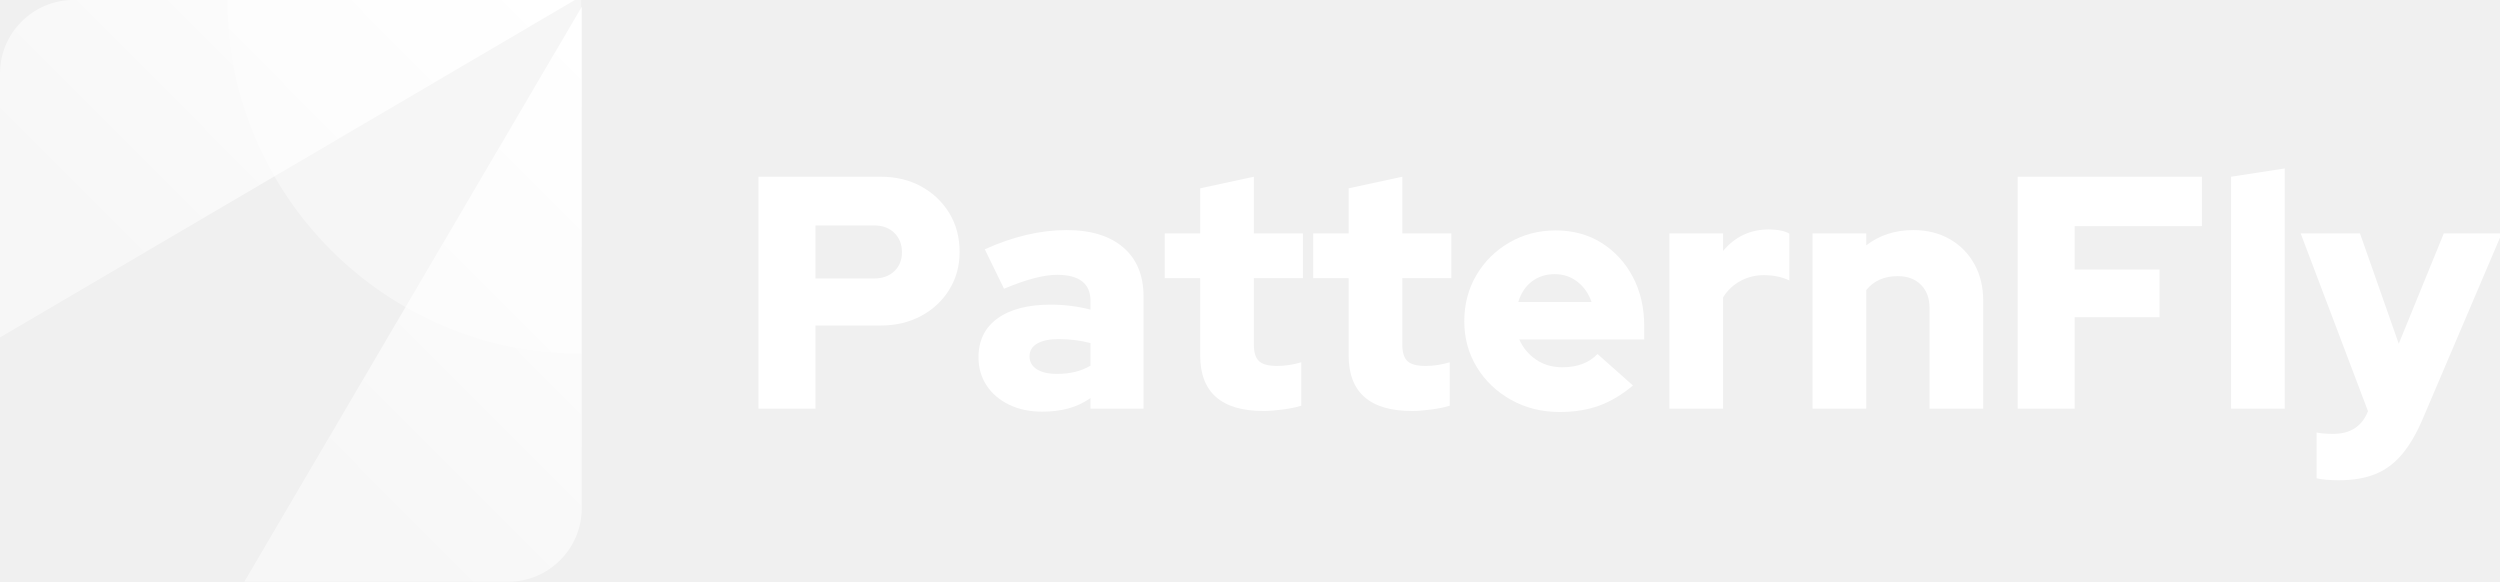
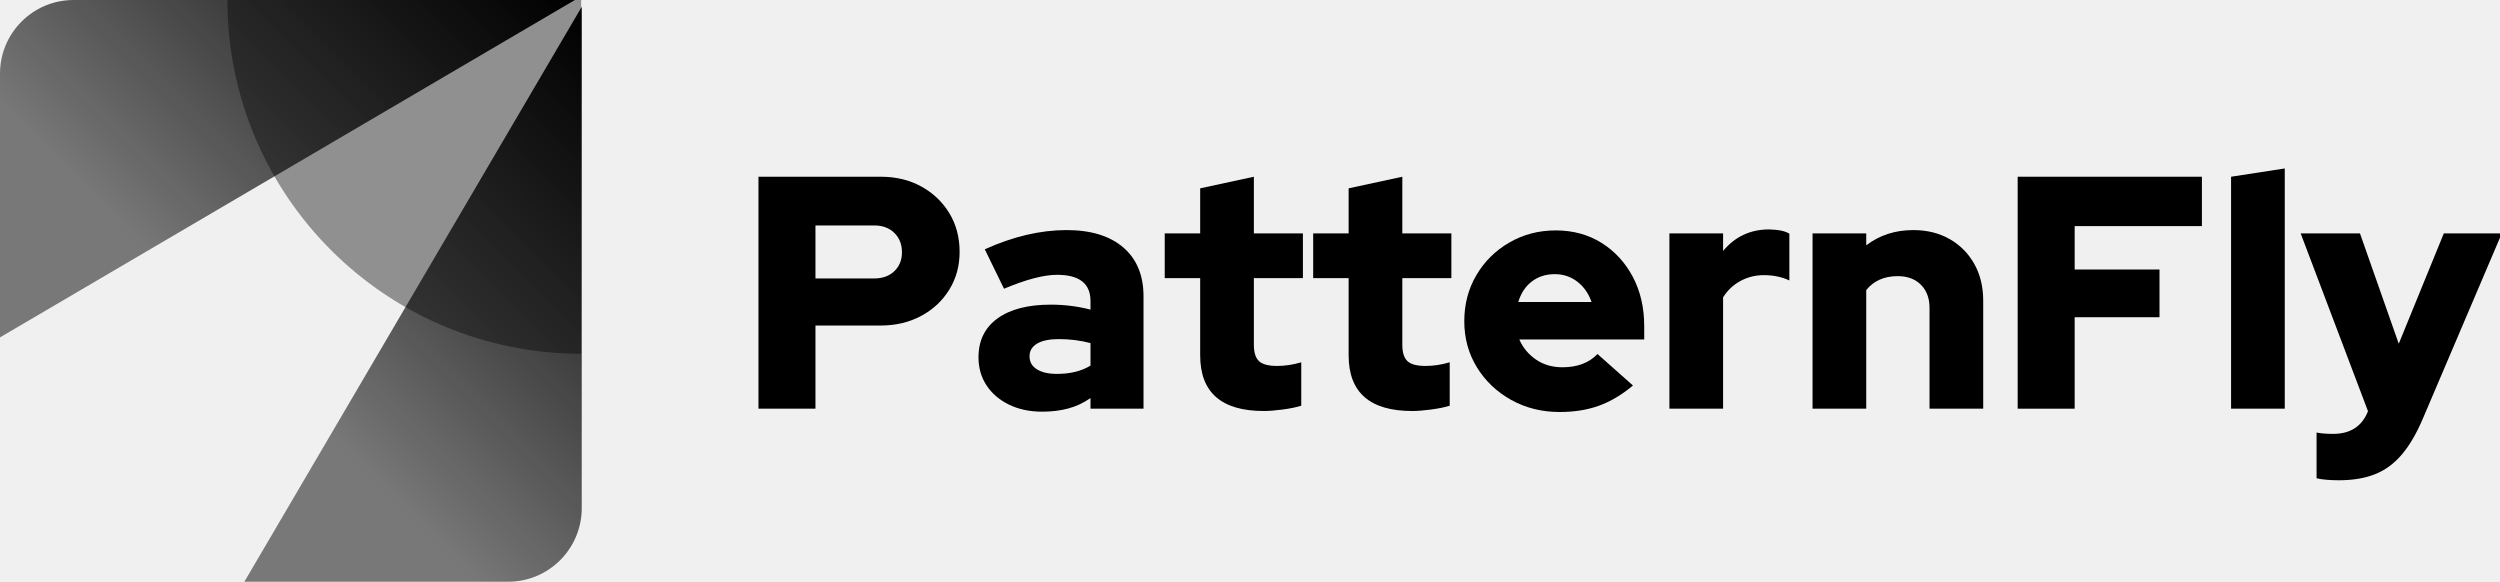
<svg xmlns="http://www.w3.org/2000/svg" width="679px" height="158px" viewBox="0 0 679 158" version="1.1">
  <defs>
    <linearGradient x1="100%" y1="1.31838984e-13%" x2="40.402%" y2="59.447%" id="linearGradient-1">
-       <stop stop-color="#FFFFFF" offset="0%" />
-       <stop stop-color="#FFFFFF" stop-opacity="0.498" offset="100%" />
+       <stop stop-color="black" offset="0%" />
+       <stop stop-color="black" stop-opacity="0.498" offset="100%" />
    </linearGradient>
  </defs>
  <g id="PF-HorizontalLogo-Reverse" stroke="none" stroke-width="1" fill="none" fill-rule="evenodd">
    <g id="Group" transform="translate(-0, 0)">
-       <path d="M61.766,0 L157.846,0 L157.846,96.08 C104.782,96.08 61.766,53.064 61.766,0 L61.766,0 L61.766,0 Z" id="Rectangle-Copy-15" fill="#FFFFFF" opacity="0.401" />
+       <path d="M61.766,0 L157.846,0 L157.846,96.08 C104.782,96.08 61.766,53.064 61.766,0 L61.766,0 L61.766,0 Z" id="Rectangle-Copy-15" fill="black" opacity="0.401" />
      <path d="M158,1.848 L158,138 C158,149.046 149.046,158 138,158 L66.366,158 L158,1.848 Z M156.152,3.55271368e-13 L-9.37916411e-13,91.634 L-9.37916411e-13,20 C-9.09494702e-13,8.954 8.954,3.55271368e-13 20,3.41060513e-13 L156.152,3.55271368e-13 Z" id="Combined-Shape-Copy-4" fill="url(#linearGradient-1)" />
    </g>
-     <g id="PatternFly-Copy-11" transform="translate(206, 45.75)" fill="#FFFFFF" fill-rule="nonzero">
+     <g id="PatternFly-Copy-11" transform="translate(206, 45.75)" fill="black" fill-rule="nonzero">
      <path d="M0,65.25 L0,2.25 L33.21,2.25 C37.35,2.25 41.025,3.135 44.235,4.905 C47.445,6.675 49.98,9.09 51.84,12.15 C53.7,15.21 54.63,18.72 54.63,22.68 C54.63,26.46 53.7,29.865 51.84,32.895 C49.98,35.925 47.43,38.31 44.19,40.05 C40.95,41.79 37.29,42.66 33.21,42.66 L15.48,42.66 L15.48,65.25 L0,65.25 Z M15.48,29.88 L31.41,29.88 C33.69,29.88 35.52,29.22 36.9,27.9 C38.28,26.58 38.97,24.87 38.97,22.77 C38.97,20.61 38.28,18.855 36.9,17.505 C35.52,16.155 33.69,15.48 31.41,15.48 L15.48,15.48 L15.48,29.88 Z" id="Shape" />
      <path d="M77.04,66.06 C73.68,66.06 70.695,65.43 68.085,64.17 C65.475,62.91 63.435,61.17 61.965,58.95 C60.495,56.73 59.76,54.18 59.76,51.3 C59.76,46.74 61.485,43.215 64.935,40.725 C68.385,38.235 73.2,36.99 79.38,36.99 C83.1,36.99 86.7,37.44 90.18,38.34 L90.18,36 C90.18,31.26 87.15,28.89 81.09,28.89 C77.49,28.89 72.69,30.15 66.69,32.67 L61.47,21.96 C69.15,18.48 76.56,16.74 83.7,16.74 C90.3,16.74 95.43,18.315 99.09,21.465 C102.75,24.615 104.58,29.04 104.58,34.74 L104.58,65.25 L90.18,65.25 L90.18,62.37 C88.26,63.69 86.235,64.635 84.105,65.205 C81.975,65.775 79.62,66.06 77.04,66.06 Z M73.62,51.03 C73.62,52.53 74.28,53.7 75.6,54.54 C76.92,55.38 78.75,55.8 81.09,55.8 C84.69,55.8 87.72,55.05 90.18,53.55 L90.18,47.43 C87.42,46.71 84.54,46.35 81.54,46.35 C79.02,46.35 77.07,46.755 75.69,47.565 C74.31,48.375 73.62,49.53 73.62,51.03 Z" id="Shape" />
      <path d="M137.25,65.88 C125.73,65.88 119.97,60.84 119.97,50.76 L119.97,29.79 L110.34,29.79 L110.34,17.64 L119.97,17.64 L119.97,5.4 L134.55,2.25 L134.55,17.64 L147.87,17.64 L147.87,29.79 L134.55,29.79 L134.55,47.88 C134.55,49.98 135.015,51.465 135.945,52.335 C136.875,53.205 138.51,53.64 140.85,53.64 C143.01,53.64 145.2,53.31 147.42,52.65 L147.42,64.44 C146.1,64.86 144.42,65.205 142.38,65.475 C140.34,65.745 138.63,65.88 137.25,65.88 Z" id="Path" />
      <path d="M177.57,65.88 C166.05,65.88 160.29,60.84 160.29,50.76 L160.29,29.79 L150.66,29.79 L150.66,17.64 L160.29,17.64 L160.29,5.4 L174.87,2.25 L174.87,17.64 L188.19,17.64 L188.19,29.79 L174.87,29.79 L174.87,47.88 C174.87,49.98 175.335,51.465 176.265,52.335 C177.195,53.205 178.83,53.64 181.17,53.64 C183.33,53.64 185.52,53.31 187.74,52.65 L187.74,64.44 C186.42,64.86 184.74,65.205 182.7,65.475 C180.66,65.745 178.95,65.88 177.57,65.88 Z" id="Path" />
      <path d="M217.62,66.15 C212.76,66.15 208.365,65.055 204.435,62.865 C200.505,60.675 197.4,57.72 195.12,54 C192.84,50.28 191.7,46.11 191.7,41.49 C191.7,36.87 192.795,32.7 194.985,28.98 C197.175,25.26 200.16,22.305 203.94,20.115 C207.72,17.925 211.92,16.83 216.54,16.83 C221.22,16.83 225.36,17.955 228.96,20.205 C232.56,22.455 235.395,25.53 237.465,29.43 C239.535,33.33 240.57,37.8 240.57,42.84 L240.57,46.44 L206.64,46.44 C207.6,48.66 209.1,50.475 211.14,51.885 C213.18,53.295 215.58,54 218.34,54 C222.42,54 225.6,52.8 227.88,50.4 L237.51,58.95 C234.51,61.47 231.435,63.3 228.285,64.44 C225.135,65.58 221.58,66.15 217.62,66.15 Z M206.37,36.27 L226.26,36.27 C225.48,33.99 224.205,32.16 222.435,30.78 C220.665,29.4 218.61,28.71 216.27,28.71 C213.87,28.71 211.8,29.37 210.06,30.69 C208.32,32.01 207.09,33.87 206.37,36.27 Z" id="Shape" />
      <path d="M247.41,65.25 L247.41,17.64 L261.99,17.64 L261.99,22.41 C265.23,18.51 269.4,16.56 274.5,16.56 C277.08,16.62 278.91,17.01 279.99,17.73 L279.99,30.42 C277.95,29.46 275.64,28.98 273.06,28.98 C270.78,28.98 268.665,29.505 266.715,30.555 C264.765,31.605 263.19,33.09 261.99,35.01 L261.99,65.25 L247.41,65.25 Z" id="Path" />
      <path d="M286.29,65.25 L286.29,17.64 L300.87,17.64 L300.87,20.88 C304.47,18.12 308.73,16.74 313.65,16.74 C317.37,16.74 320.655,17.55 323.505,19.17 C326.355,20.79 328.59,23.04 330.21,25.92 C331.83,28.8 332.64,32.13 332.64,35.91 L332.64,65.25 L318.06,65.25 L318.06,37.89 C318.06,35.25 317.28,33.15 315.72,31.59 C314.16,30.03 312.06,29.25 309.42,29.25 C305.76,29.25 302.91,30.51 300.87,33.03 L300.87,65.25 L286.29,65.25 Z" id="Path" />
      <polygon id="Path" points="342 65.25 342 2.25 392.04 2.25 392.04 15.66 357.48 15.66 357.48 27.45 380.52 27.45 380.52 40.41 357.48 40.41 357.48 65.25" />
      <polygon id="Path" points="399.96 65.25 399.96 2.25 414.54 0 414.54 65.25" />
      <path d="M429.21,84.69 C428.07,84.69 426.96,84.645 425.88,84.555 C424.8,84.465 423.9,84.33 423.18,84.15 L423.18,71.73 C424.38,71.97 425.88,72.09 427.68,72.09 C432.36,72.09 435.51,70.05 437.13,65.97 L437.13,65.88 L418.86,17.64 L434.97,17.64 L445.5,47.61 L457.74,17.64 L473.49,17.64 L452.16,67.68 C450.42,71.82 448.5,75.135 446.4,77.625 C444.3,80.115 441.87,81.915 439.11,83.025 C436.35,84.135 433.05,84.69 429.21,84.69 Z" id="Path" />
    </g>
  </g>
</svg>
